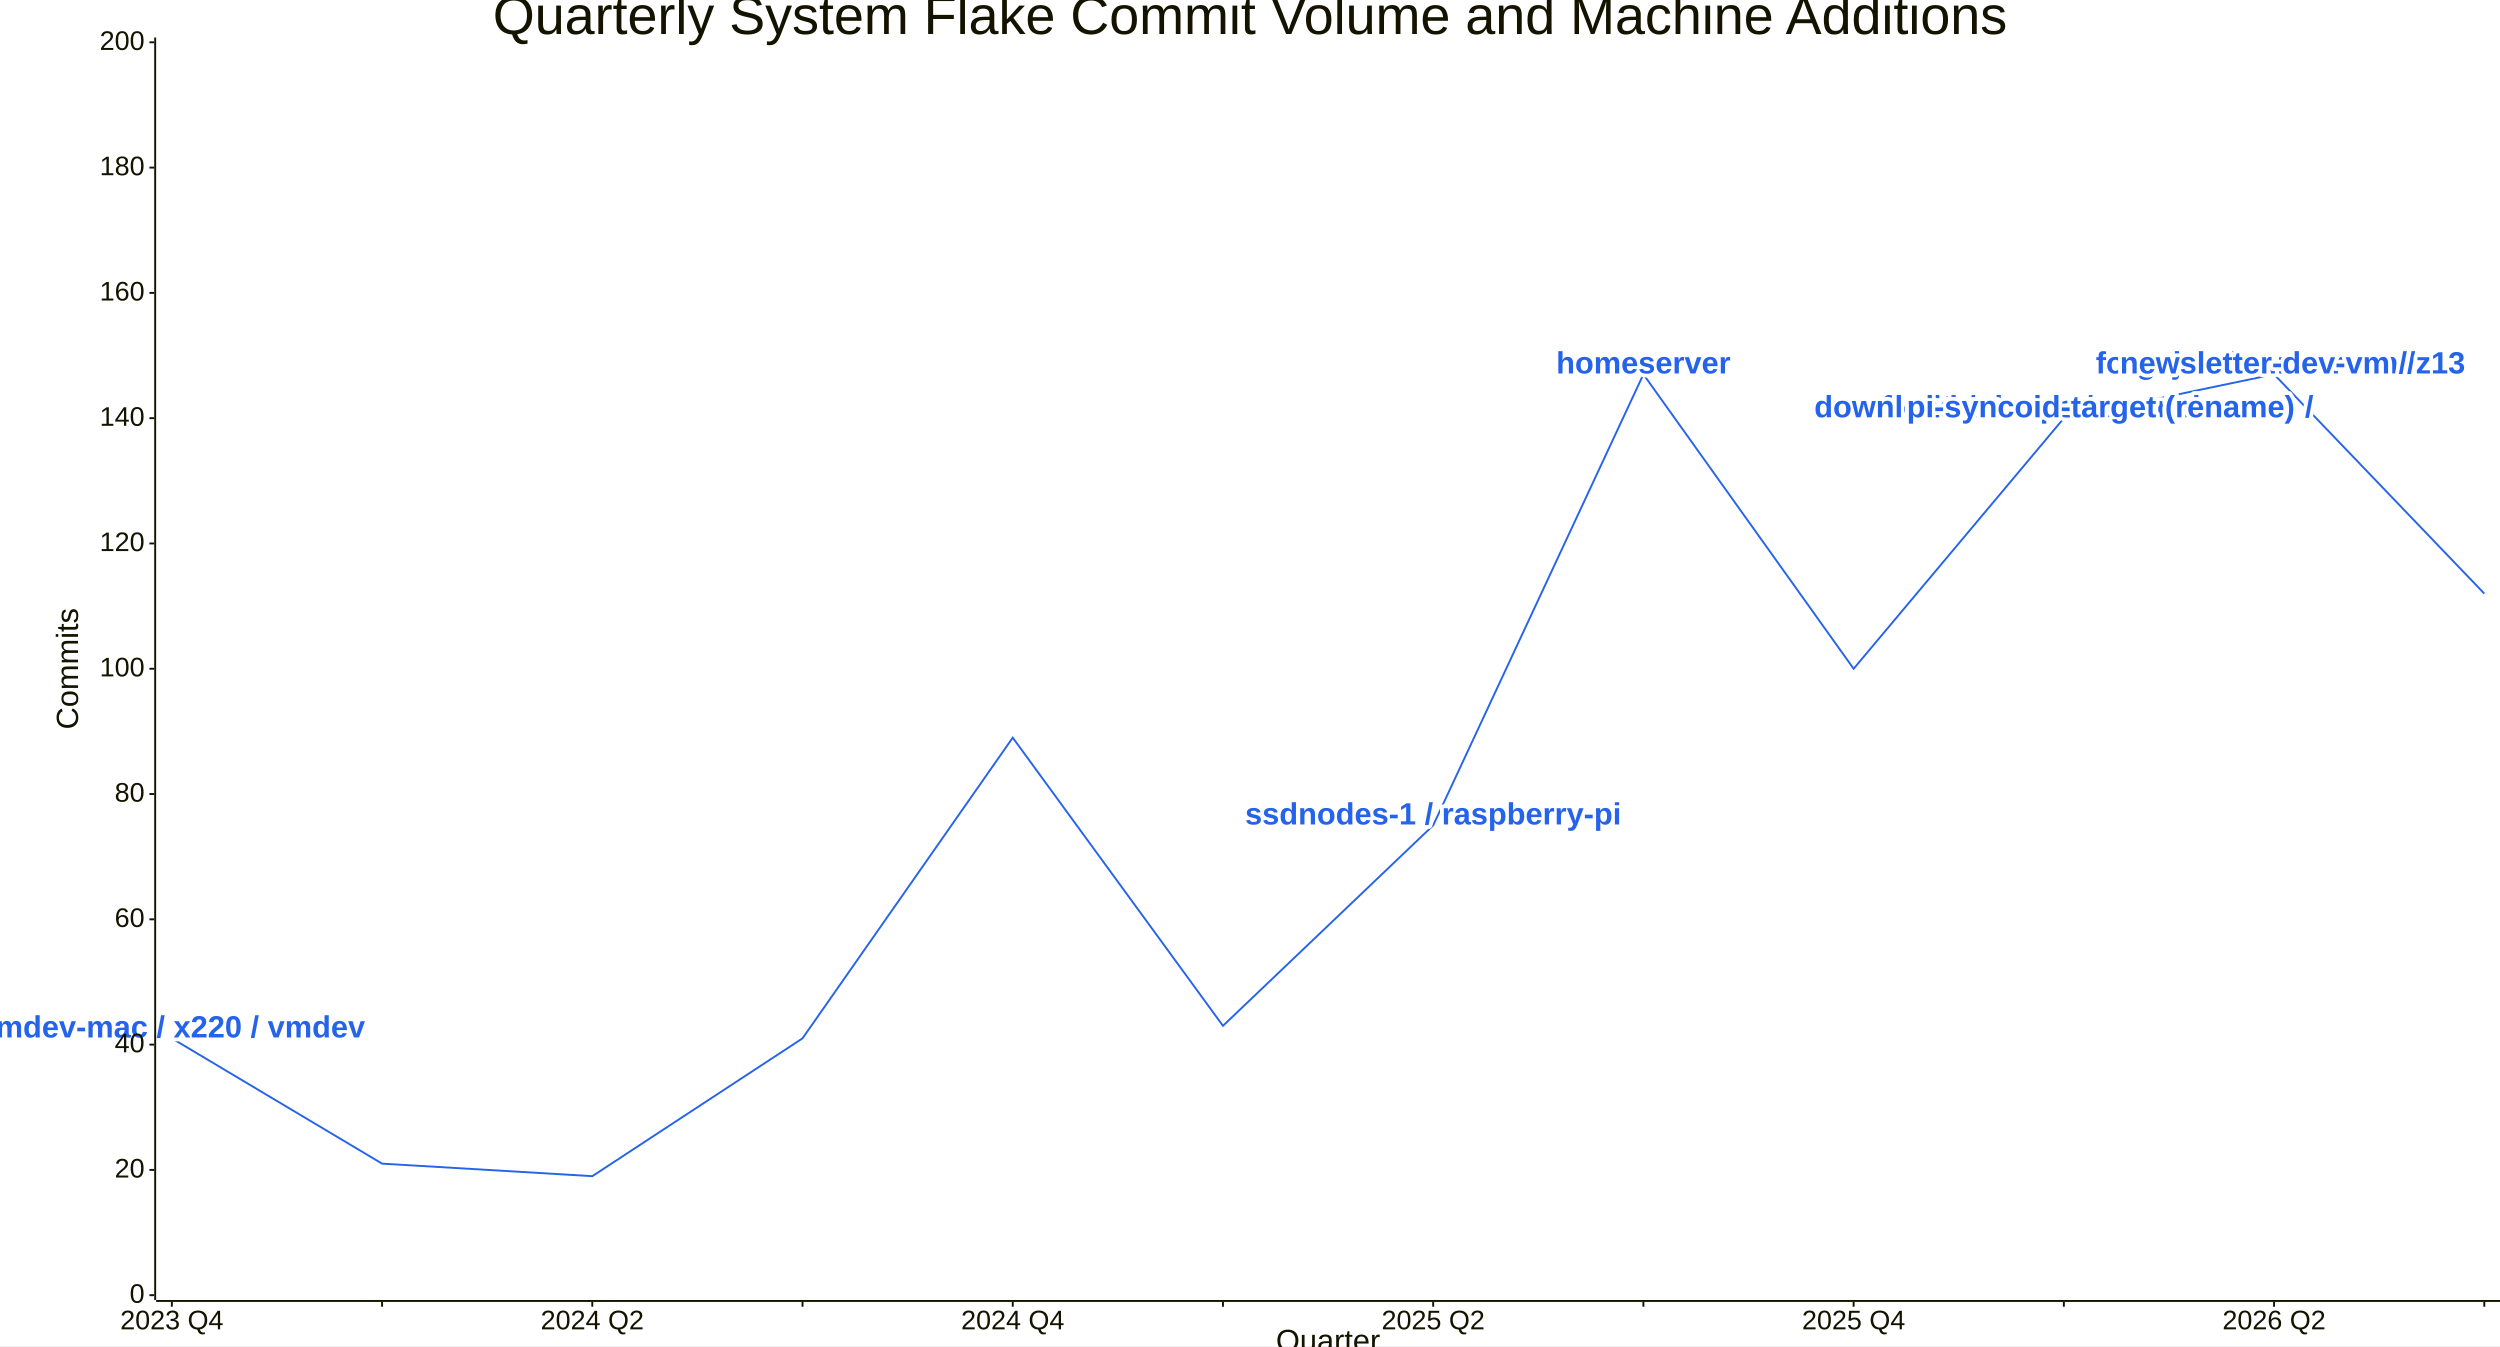
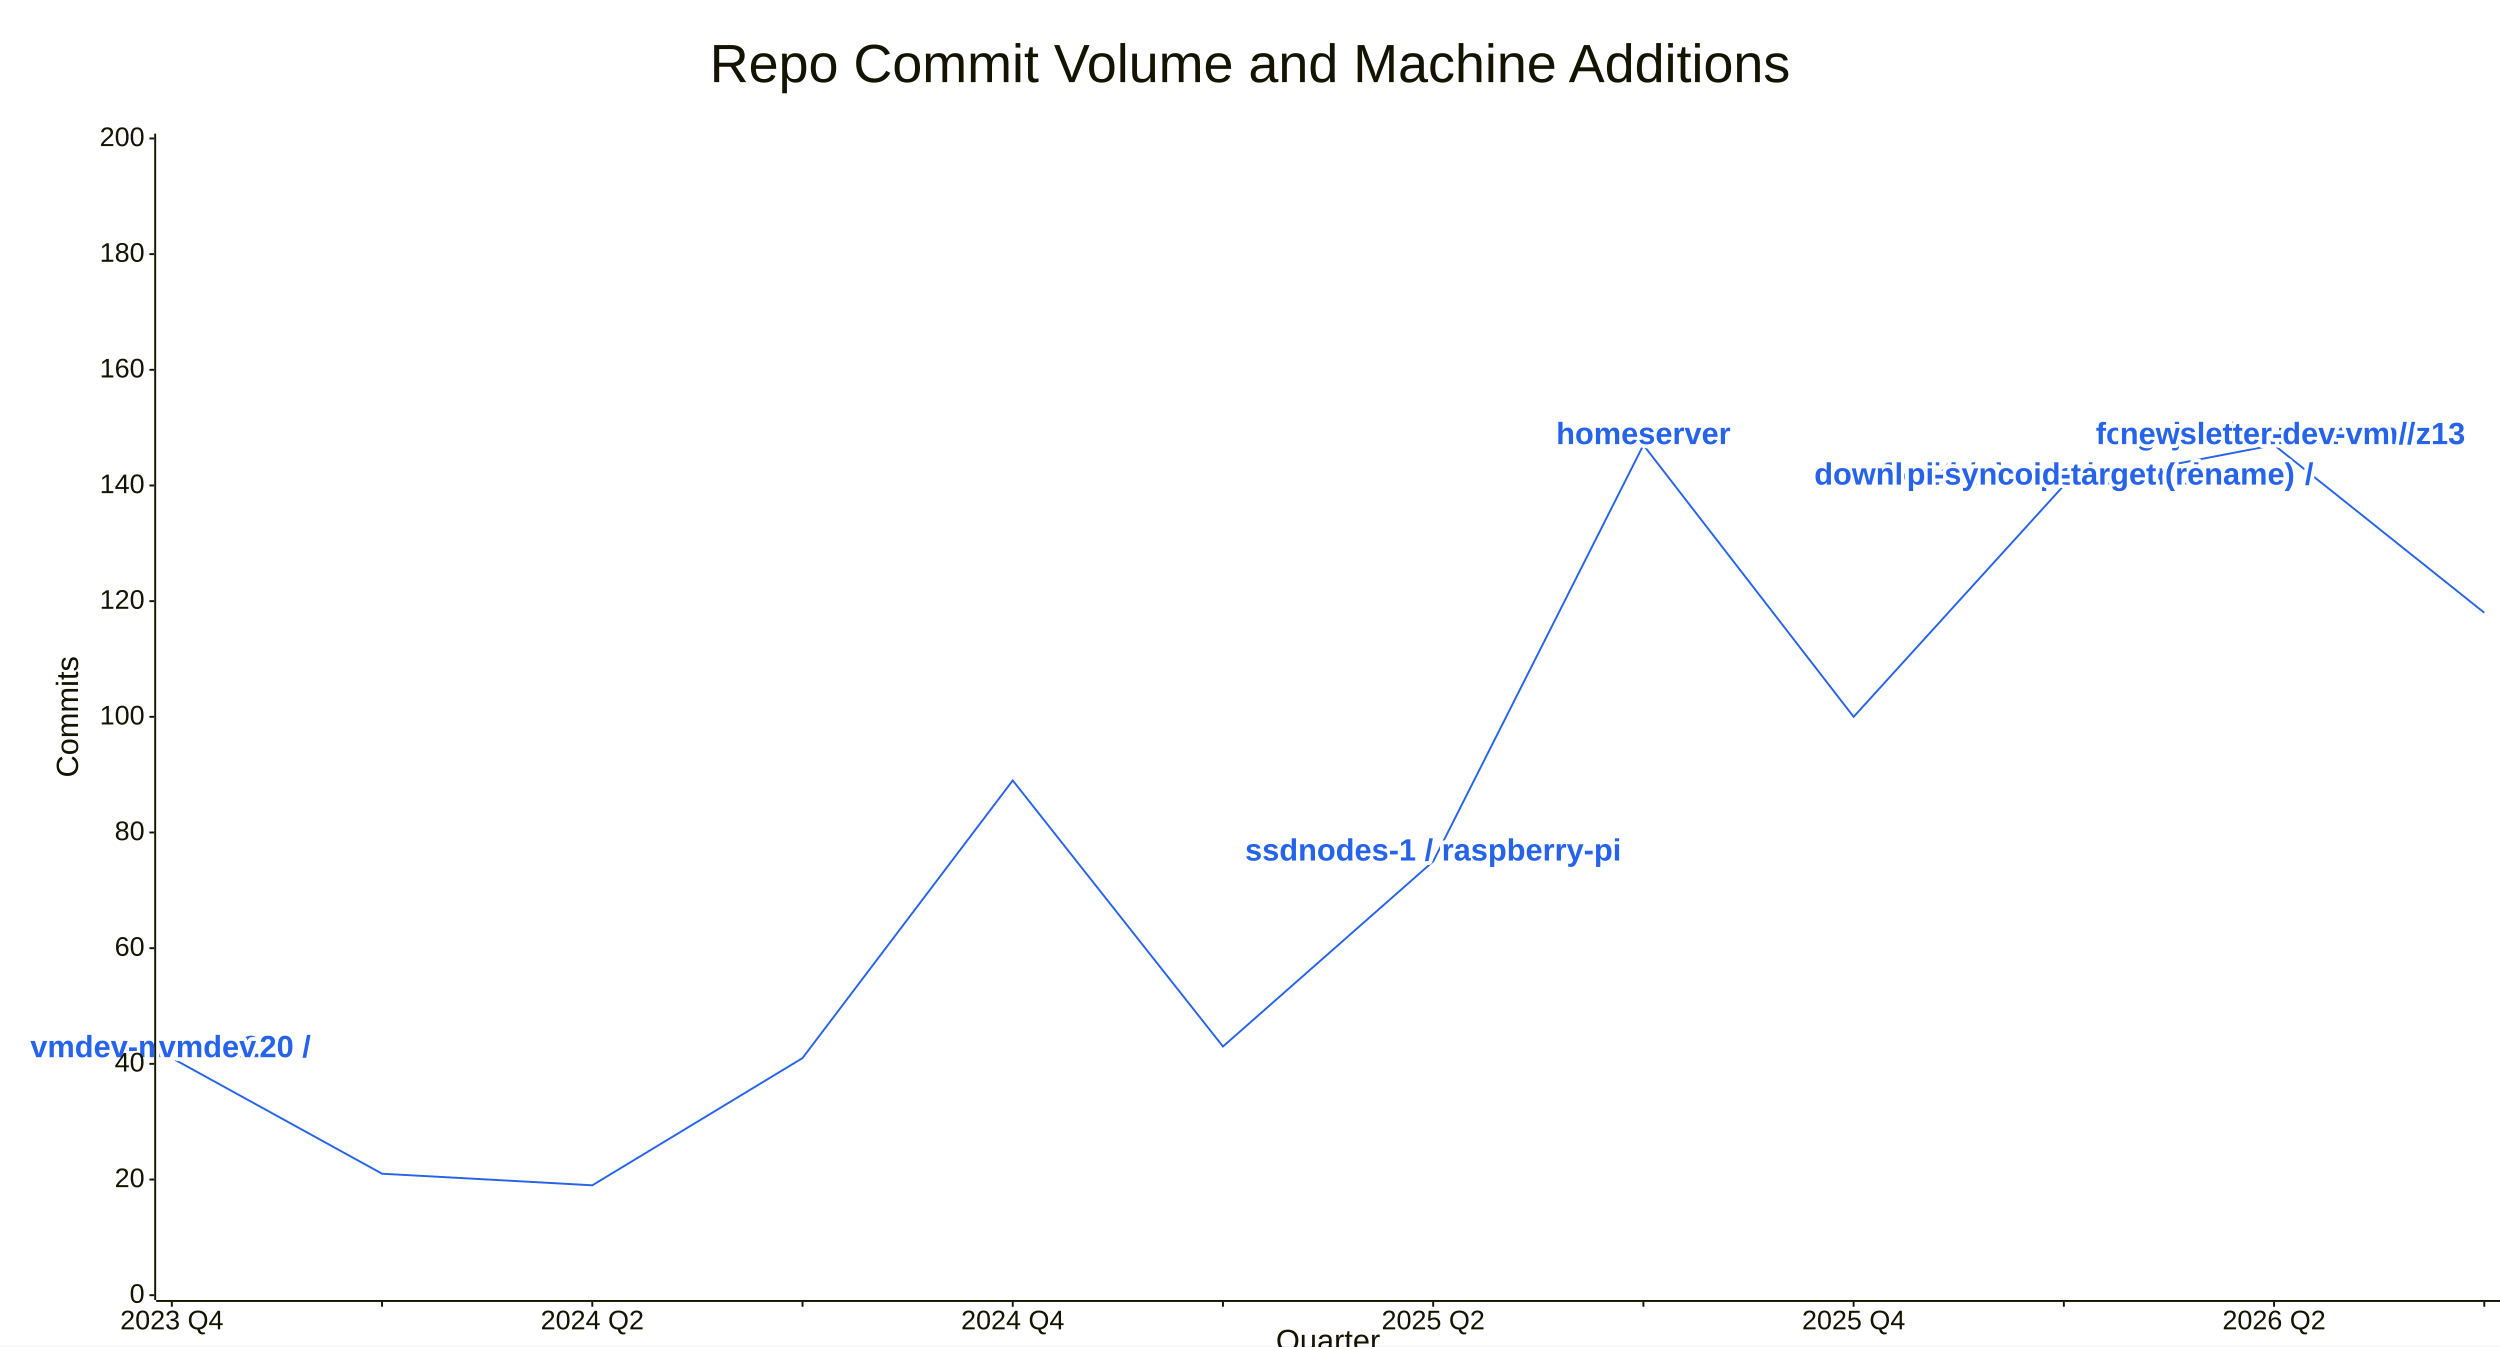
<svg xmlns="http://www.w3.org/2000/svg" id="my-svg" width="100%" style="max-width: 2600px; background-color: white;" viewBox="0 0 2600 1400" role="graphics-document document" aria-roledescription="xychart">
  <style>#my-svg{font-family:"trebuchet ms",verdana,arial,sans-serif;font-size:16px;fill:#333;}@keyframes edge-animation-frame{from{stroke-dashoffset:0;}}@keyframes dash{to{stroke-dashoffset:0;}}#my-svg .edge-animation-slow{stroke-dasharray:9,5!important;stroke-dashoffset:900;animation:dash 50s linear infinite;stroke-linecap:round;}#my-svg .edge-animation-fast{stroke-dasharray:9,5!important;stroke-dashoffset:900;animation:dash 20s linear infinite;stroke-linecap:round;}#my-svg .error-icon{fill:#552222;}#my-svg .error-text{fill:#552222;stroke:#552222;}#my-svg .edge-thickness-normal{stroke-width:1px;}#my-svg .edge-thickness-thick{stroke-width:3.5px;}#my-svg .edge-pattern-solid{stroke-dasharray:0;}#my-svg .edge-thickness-invisible{stroke-width:0;fill:none;}#my-svg .edge-pattern-dashed{stroke-dasharray:3;}#my-svg .edge-pattern-dotted{stroke-dasharray:2;}#my-svg .marker{fill:#333333;stroke:#333333;}#my-svg .marker.cross{stroke:#333333;}#my-svg svg{font-family:"trebuchet ms",verdana,arial,sans-serif;font-size:16px;}#my-svg p{margin:0;}#my-svg .node .neo-node{stroke:#9370DB;}#my-svg [data-look="neo"].node rect,#my-svg [data-look="neo"].cluster rect,#my-svg [data-look="neo"].node polygon{stroke:#9370DB;filter:drop-shadow(1px 2px 2px rgba(185, 185, 185, 1));}#my-svg [data-look="neo"].swimlane.cluster rect{filter:none;}#my-svg [data-look="neo"].node path{stroke:#9370DB;stroke-width:1px;}#my-svg [data-look="neo"].node .outer-path{filter:drop-shadow(1px 2px 2px rgba(185, 185, 185, 1));}#my-svg [data-look="neo"].node .neo-line path{stroke:#9370DB;filter:none;}#my-svg [data-look="neo"].node circle{stroke:#9370DB;filter:drop-shadow(1px 2px 2px rgba(185, 185, 185, 1));}#my-svg [data-look="neo"].node circle .state-start{fill:#000000;}#my-svg [data-look="neo"].icon-shape .icon{fill:#9370DB;filter:drop-shadow(1px 2px 2px rgba(185, 185, 185, 1));}#my-svg [data-look="neo"].icon-shape .icon-neo path{stroke:#9370DB;filter:drop-shadow(1px 2px 2px rgba(185, 185, 185, 1));}#my-svg .labels text{font-weight:700;paint-order:stroke;stroke:white;stroke-width:8px;stroke-linejoin:round;writing-mode:sideways-lr;text-anchor:middle;font-size:32px!important;}#my-svg .bottom-axis .label text:nth-child(2n){display:none;}#my-svg .bottom-axis .label text{translate:0px -18px;}#my-svg .bottom-axis .title text{translate:0px -12px;}#my-svg :root{--mermaid-font-family:"trebuchet ms",verdana,arial,sans-serif;}</style>
  <g />
  <g class="main">
    <rect width="2600" height="1400" class="background" fill="white" />
    <g class="chart-title">
-       <text x="0" y="0" fill="#131300" font-size="56" dominant-baseline="middle" text-anchor="middle" transform="translate(1300, 19.5) rotate(0)">Quarterly System Flake Commit Volume and Machine Additions</text>
+       <text x="0" y="0" fill="#131300" font-size="56" dominant-baseline="middle" text-anchor="middle" transform="translate(1300, 69.5) rotate(0)">Repo Commit Volume and Machine Additions</text>
    </g>
    <g class="plot">
      <g class="line-plot-0">
-         <path d="M178.724,1079.885L397.354,1210.185L615.985,1223.215L834.616,1079.885L1053.246,767.165L1271.877,1066.855L1490.508,858.375L1709.139,389.295L1927.769,695.5L2146.4,434.9L2365.031,389.295L2583.661,617.32" fill="none" stroke="#2563eb" stroke-width="2" />
+         <path d="M178.724,1100.385L397.354,1220.685L615.985,1232.715L834.616,1100.385L1053.246,811.665L1271.877,1088.355L1490.508,895.875L1709.139,462.795L1927.769,745.5L2146.4,504.9L2365.031,462.795L2583.661,637.23" fill="none" stroke="#2563eb" stroke-width="2" />
        <g class="labels">
-           <text x="0" y="0" fill="#2563eb" font-size="12" dominant-baseline="middle" text-anchor="middle" transform="translate(178.7237, 1069.885) rotate(0)">vmdev-mac / x220 / vmdev</text>
-           <text x="0" y="0" fill="#2563eb" font-size="12" dominant-baseline="middle" text-anchor="middle" transform="translate(1490.508, 848.375) rotate(0)">ssdnodes-1 / raspberry-pi</text>
-           <text x="0" y="0" fill="#2563eb" font-size="12" dominant-baseline="middle" text-anchor="middle" transform="translate(1709.139, 379.295) rotate(0)">homeserver</text>
-           <text x="0" y="0" fill="#2563eb" font-size="12" dominant-baseline="middle" text-anchor="middle" transform="translate(2108, 424.9) rotate(0)">fwai0 / dev-vm-xps /</text>
-           <text x="0" y="0" fill="#2563eb" font-size="12" dominant-baseline="middle" text-anchor="middle" transform="translate(2146.4, 424.9) rotate(0)">download-vm-xps / openclaw-vm /</text>
-           <text x="0" y="0" fill="#2563eb" font-size="12" dominant-baseline="middle" text-anchor="middle" transform="translate(2184.8, 424.9) rotate(0)">pi-syncoid-target (rename)</text>
-           <text x="0" y="0" fill="#2563eb" font-size="12" dominant-baseline="middle" text-anchor="middle" transform="translate(2345.831, 379.295) rotate(0)">forgejo-ci-runner-vm /</text>
-           <text x="0" y="0" fill="#2563eb" font-size="12" dominant-baseline="middle" text-anchor="middle" transform="translate(2384.231, 379.295) rotate(0)">newsletter-dev-vm / z13</text>
+           <text x="0" y="0" fill="#2563eb" font-size="12" dominant-baseline="middle" text-anchor="middle" transform="translate(177.3851, 1090.385) rotate(0)">vmdev-mac / x220 /</text>
+           <text x="0" y="0" fill="#2563eb" font-size="12" dominant-baseline="middle" text-anchor="middle" transform="translate(215.7851, 1090.385) rotate(0)">vmdev</text>
+           <text x="0" y="0" fill="#2563eb" font-size="12" dominant-baseline="middle" text-anchor="middle" transform="translate(1490.508, 885.875) rotate(0)">ssdnodes-1 / raspberry-pi</text>
+           <text x="0" y="0" fill="#2563eb" font-size="12" dominant-baseline="middle" text-anchor="middle" transform="translate(1709.139, 452.795) rotate(0)">homeserver</text>
+           <text x="0" y="0" fill="#2563eb" font-size="12" dominant-baseline="middle" text-anchor="middle" transform="translate(2108, 494.9) rotate(0)">fwai0 / dev-vm-xps /</text>
+           <text x="0" y="0" fill="#2563eb" font-size="12" dominant-baseline="middle" text-anchor="middle" transform="translate(2146.4, 494.9) rotate(0)">download-vm-xps / openclaw-vm /</text>
+           <text x="0" y="0" fill="#2563eb" font-size="12" dominant-baseline="middle" text-anchor="middle" transform="translate(2184.8, 494.9) rotate(0)">pi-syncoid-target (rename)</text>
+           <text x="0" y="0" fill="#2563eb" font-size="12" dominant-baseline="middle" text-anchor="middle" transform="translate(2345.831, 452.795) rotate(0)">forgejo-ci-runner-vm /</text>
+           <text x="0" y="0" fill="#2563eb" font-size="12" dominant-baseline="middle" text-anchor="middle" transform="translate(2384.231, 452.795) rotate(0)">newsletter-dev-vm / z13</text>
        </g>
      </g>
    </g>
    <g class="bottom-axis">
      <g class="axis-line">
        <path d="M 162.385,1353 L 2600,1353" fill="none" stroke="#131300" stroke-width="2" />
      </g>
      <g class="label">
        <text x="0" y="0" fill="#131300" font-size="28" dominant-baseline="text-before-edge" text-anchor="middle" transform="translate(178.7237, 1364) rotate(0)">2023 Q4</text>
        <text x="0" y="0" fill="#131300" font-size="28" dominant-baseline="text-before-edge" text-anchor="middle" transform="translate(397.3544, 1364) rotate(0)">2024 Q1</text>
        <text x="0" y="0" fill="#131300" font-size="28" dominant-baseline="text-before-edge" text-anchor="middle" transform="translate(615.9851, 1364) rotate(0)">2024 Q2</text>
        <text x="0" y="0" fill="#131300" font-size="28" dominant-baseline="text-before-edge" text-anchor="middle" transform="translate(834.6158, 1364) rotate(0)">2024 Q3</text>
        <text x="0" y="0" fill="#131300" font-size="28" dominant-baseline="text-before-edge" text-anchor="middle" transform="translate(1053.246, 1364) rotate(0)">2024 Q4</text>
        <text x="0" y="0" fill="#131300" font-size="28" dominant-baseline="text-before-edge" text-anchor="middle" transform="translate(1271.877, 1364) rotate(0)">2025 Q1</text>
        <text x="0" y="0" fill="#131300" font-size="28" dominant-baseline="text-before-edge" text-anchor="middle" transform="translate(1490.508, 1364) rotate(0)">2025 Q2</text>
        <text x="0" y="0" fill="#131300" font-size="28" dominant-baseline="text-before-edge" text-anchor="middle" transform="translate(1709.139, 1364) rotate(0)">2025 Q3</text>
        <text x="0" y="0" fill="#131300" font-size="28" dominant-baseline="text-before-edge" text-anchor="middle" transform="translate(1927.769, 1364) rotate(0)">2025 Q4</text>
        <text x="0" y="0" fill="#131300" font-size="28" dominant-baseline="text-before-edge" text-anchor="middle" transform="translate(2146.4, 1364) rotate(0)">2026 Q1</text>
        <text x="0" y="0" fill="#131300" font-size="28" dominant-baseline="text-before-edge" text-anchor="middle" transform="translate(2365.031, 1364) rotate(0)">2026 Q2</text>
        <text x="0" y="0" fill="#131300" font-size="28" dominant-baseline="text-before-edge" text-anchor="middle" transform="translate(2583.661, 1364) rotate(0)">2026 Q3</text>
      </g>
      <g class="ticks">
        <path d="M 178.724,1354 L 178.724,1359" fill="none" stroke="#131300" stroke-width="2" />
        <path d="M 397.354,1354 L 397.354,1359" fill="none" stroke="#131300" stroke-width="2" />
        <path d="M 615.985,1354 L 615.985,1359" fill="none" stroke="#131300" stroke-width="2" />
        <path d="M 834.616,1354 L 834.616,1359" fill="none" stroke="#131300" stroke-width="2" />
        <path d="M 1053.246,1354 L 1053.246,1359" fill="none" stroke="#131300" stroke-width="2" />
        <path d="M 1271.877,1354 L 1271.877,1359" fill="none" stroke="#131300" stroke-width="2" />
        <path d="M 1490.508,1354 L 1490.508,1359" fill="none" stroke="#131300" stroke-width="2" />
        <path d="M 1709.139,1354 L 1709.139,1359" fill="none" stroke="#131300" stroke-width="2" />
        <path d="M 1927.769,1354 L 1927.769,1359" fill="none" stroke="#131300" stroke-width="2" />
        <path d="M 2146.4,1354 L 2146.4,1359" fill="none" stroke="#131300" stroke-width="2" />
        <path d="M 2365.031,1354 L 2365.031,1359" fill="none" stroke="#131300" stroke-width="2" />
        <path d="M 2583.661,1354 L 2583.661,1359" fill="none" stroke="#131300" stroke-width="2" />
      </g>
      <g class="title">
        <text x="0" y="0" fill="#131300" font-size="32" dominant-baseline="text-before-edge" text-anchor="middle" transform="translate(1381.193, 1384) rotate(0)">Quarter</text>
      </g>
    </g>
    <g class="left-axis">
      <g class="axisl-line">
-         <path d="M 161.385,39 L 161.385,1352" fill="none" stroke="#131300" stroke-width="2" />
+         <path d="M 161.385,139 L 161.385,1352" fill="none" stroke="#131300" stroke-width="2" />
      </g>
      <g class="label">
-         <text x="0" y="0" fill="#131300" font-size="28" dominant-baseline="middle" text-anchor="end" transform="translate(150.3851, 44) rotate(0)">200</text>
-         <text x="0" y="0" fill="#131300" font-size="28" dominant-baseline="middle" text-anchor="end" transform="translate(150.3851, 174.3) rotate(0)">180</text>
-         <text x="0" y="0" fill="#131300" font-size="28" dominant-baseline="middle" text-anchor="end" transform="translate(150.3851, 304.6) rotate(0)">160</text>
-         <text x="0" y="0" fill="#131300" font-size="28" dominant-baseline="middle" text-anchor="end" transform="translate(150.3851, 434.9) rotate(0)">140</text>
-         <text x="0" y="0" fill="#131300" font-size="28" dominant-baseline="middle" text-anchor="end" transform="translate(150.3851, 565.2) rotate(0)">120</text>
-         <text x="0" y="0" fill="#131300" font-size="28" dominant-baseline="middle" text-anchor="end" transform="translate(150.3851, 695.5) rotate(0)">100</text>
-         <text x="0" y="0" fill="#131300" font-size="28" dominant-baseline="middle" text-anchor="end" transform="translate(150.3851, 825.8) rotate(0)">80</text>
-         <text x="0" y="0" fill="#131300" font-size="28" dominant-baseline="middle" text-anchor="end" transform="translate(150.3851, 956.1) rotate(0)">60</text>
-         <text x="0" y="0" fill="#131300" font-size="28" dominant-baseline="middle" text-anchor="end" transform="translate(150.3851, 1086.4) rotate(0)">40</text>
-         <text x="0" y="0" fill="#131300" font-size="28" dominant-baseline="middle" text-anchor="end" transform="translate(150.3851, 1216.7) rotate(0)">20</text>
+         <text x="0" y="0" fill="#131300" font-size="28" dominant-baseline="middle" text-anchor="end" transform="translate(150.3851, 144) rotate(0)">200</text>
+         <text x="0" y="0" fill="#131300" font-size="28" dominant-baseline="middle" text-anchor="end" transform="translate(150.3851, 264.3) rotate(0)">180</text>
+         <text x="0" y="0" fill="#131300" font-size="28" dominant-baseline="middle" text-anchor="end" transform="translate(150.3851, 384.6) rotate(0)">160</text>
+         <text x="0" y="0" fill="#131300" font-size="28" dominant-baseline="middle" text-anchor="end" transform="translate(150.3851, 504.9) rotate(0)">140</text>
+         <text x="0" y="0" fill="#131300" font-size="28" dominant-baseline="middle" text-anchor="end" transform="translate(150.3851, 625.2) rotate(0)">120</text>
+         <text x="0" y="0" fill="#131300" font-size="28" dominant-baseline="middle" text-anchor="end" transform="translate(150.3851, 745.5) rotate(0)">100</text>
+         <text x="0" y="0" fill="#131300" font-size="28" dominant-baseline="middle" text-anchor="end" transform="translate(150.3851, 865.8) rotate(0)">80</text>
+         <text x="0" y="0" fill="#131300" font-size="28" dominant-baseline="middle" text-anchor="end" transform="translate(150.3851, 986.1) rotate(0)">60</text>
+         <text x="0" y="0" fill="#131300" font-size="28" dominant-baseline="middle" text-anchor="end" transform="translate(150.3851, 1106.4) rotate(0)">40</text>
+         <text x="0" y="0" fill="#131300" font-size="28" dominant-baseline="middle" text-anchor="end" transform="translate(150.3851, 1226.7) rotate(0)">20</text>
        <text x="0" y="0" fill="#131300" font-size="28" dominant-baseline="middle" text-anchor="end" transform="translate(150.3851, 1347) rotate(0)">0</text>
      </g>
      <g class="ticks">
-         <path d="M 160.385,44 L 155.385,44" fill="none" stroke="#131300" stroke-width="2" />
-         <path d="M 160.385,174.3 L 155.385,174.3" fill="none" stroke="#131300" stroke-width="2" />
-         <path d="M 160.385,304.6 L 155.385,304.6" fill="none" stroke="#131300" stroke-width="2" />
-         <path d="M 160.385,434.9 L 155.385,434.9" fill="none" stroke="#131300" stroke-width="2" />
-         <path d="M 160.385,565.2 L 155.385,565.2" fill="none" stroke="#131300" stroke-width="2" />
-         <path d="M 160.385,695.5 L 155.385,695.5" fill="none" stroke="#131300" stroke-width="2" />
-         <path d="M 160.385,825.8 L 155.385,825.8" fill="none" stroke="#131300" stroke-width="2" />
-         <path d="M 160.385,956.1 L 155.385,956.1" fill="none" stroke="#131300" stroke-width="2" />
-         <path d="M 160.385,1086.4 L 155.385,1086.4" fill="none" stroke="#131300" stroke-width="2" />
-         <path d="M 160.385,1216.7 L 155.385,1216.7" fill="none" stroke="#131300" stroke-width="2" />
+         <path d="M 160.385,144 L 155.385,144" fill="none" stroke="#131300" stroke-width="2" />
+         <path d="M 160.385,264.3 L 155.385,264.3" fill="none" stroke="#131300" stroke-width="2" />
+         <path d="M 160.385,384.6 L 155.385,384.6" fill="none" stroke="#131300" stroke-width="2" />
+         <path d="M 160.385,504.9 L 155.385,504.9" fill="none" stroke="#131300" stroke-width="2" />
+         <path d="M 160.385,625.2 L 155.385,625.2" fill="none" stroke="#131300" stroke-width="2" />
+         <path d="M 160.385,745.5 L 155.385,745.5" fill="none" stroke="#131300" stroke-width="2" />
+         <path d="M 160.385,865.8 L 155.385,865.8" fill="none" stroke="#131300" stroke-width="2" />
+         <path d="M 160.385,986.1 L 155.385,986.1" fill="none" stroke="#131300" stroke-width="2" />
+         <path d="M 160.385,1106.4 L 155.385,1106.4" fill="none" stroke="#131300" stroke-width="2" />
+         <path d="M 160.385,1226.7 L 155.385,1226.7" fill="none" stroke="#131300" stroke-width="2" />
        <path d="M 160.385,1347 L 155.385,1347" fill="none" stroke="#131300" stroke-width="2" />
      </g>
      <g class="title">
-         <text x="0" y="0" fill="#131300" font-size="32" dominant-baseline="text-before-edge" text-anchor="middle" transform="translate(60, 695.5) rotate(270)">Commits</text>
+         <text x="0" y="0" fill="#131300" font-size="32" dominant-baseline="text-before-edge" text-anchor="middle" transform="translate(60, 745.5) rotate(270)">Commits</text>
      </g>
    </g>
  </g>
  <g class="mermaid-tmp-group" />
</svg>
